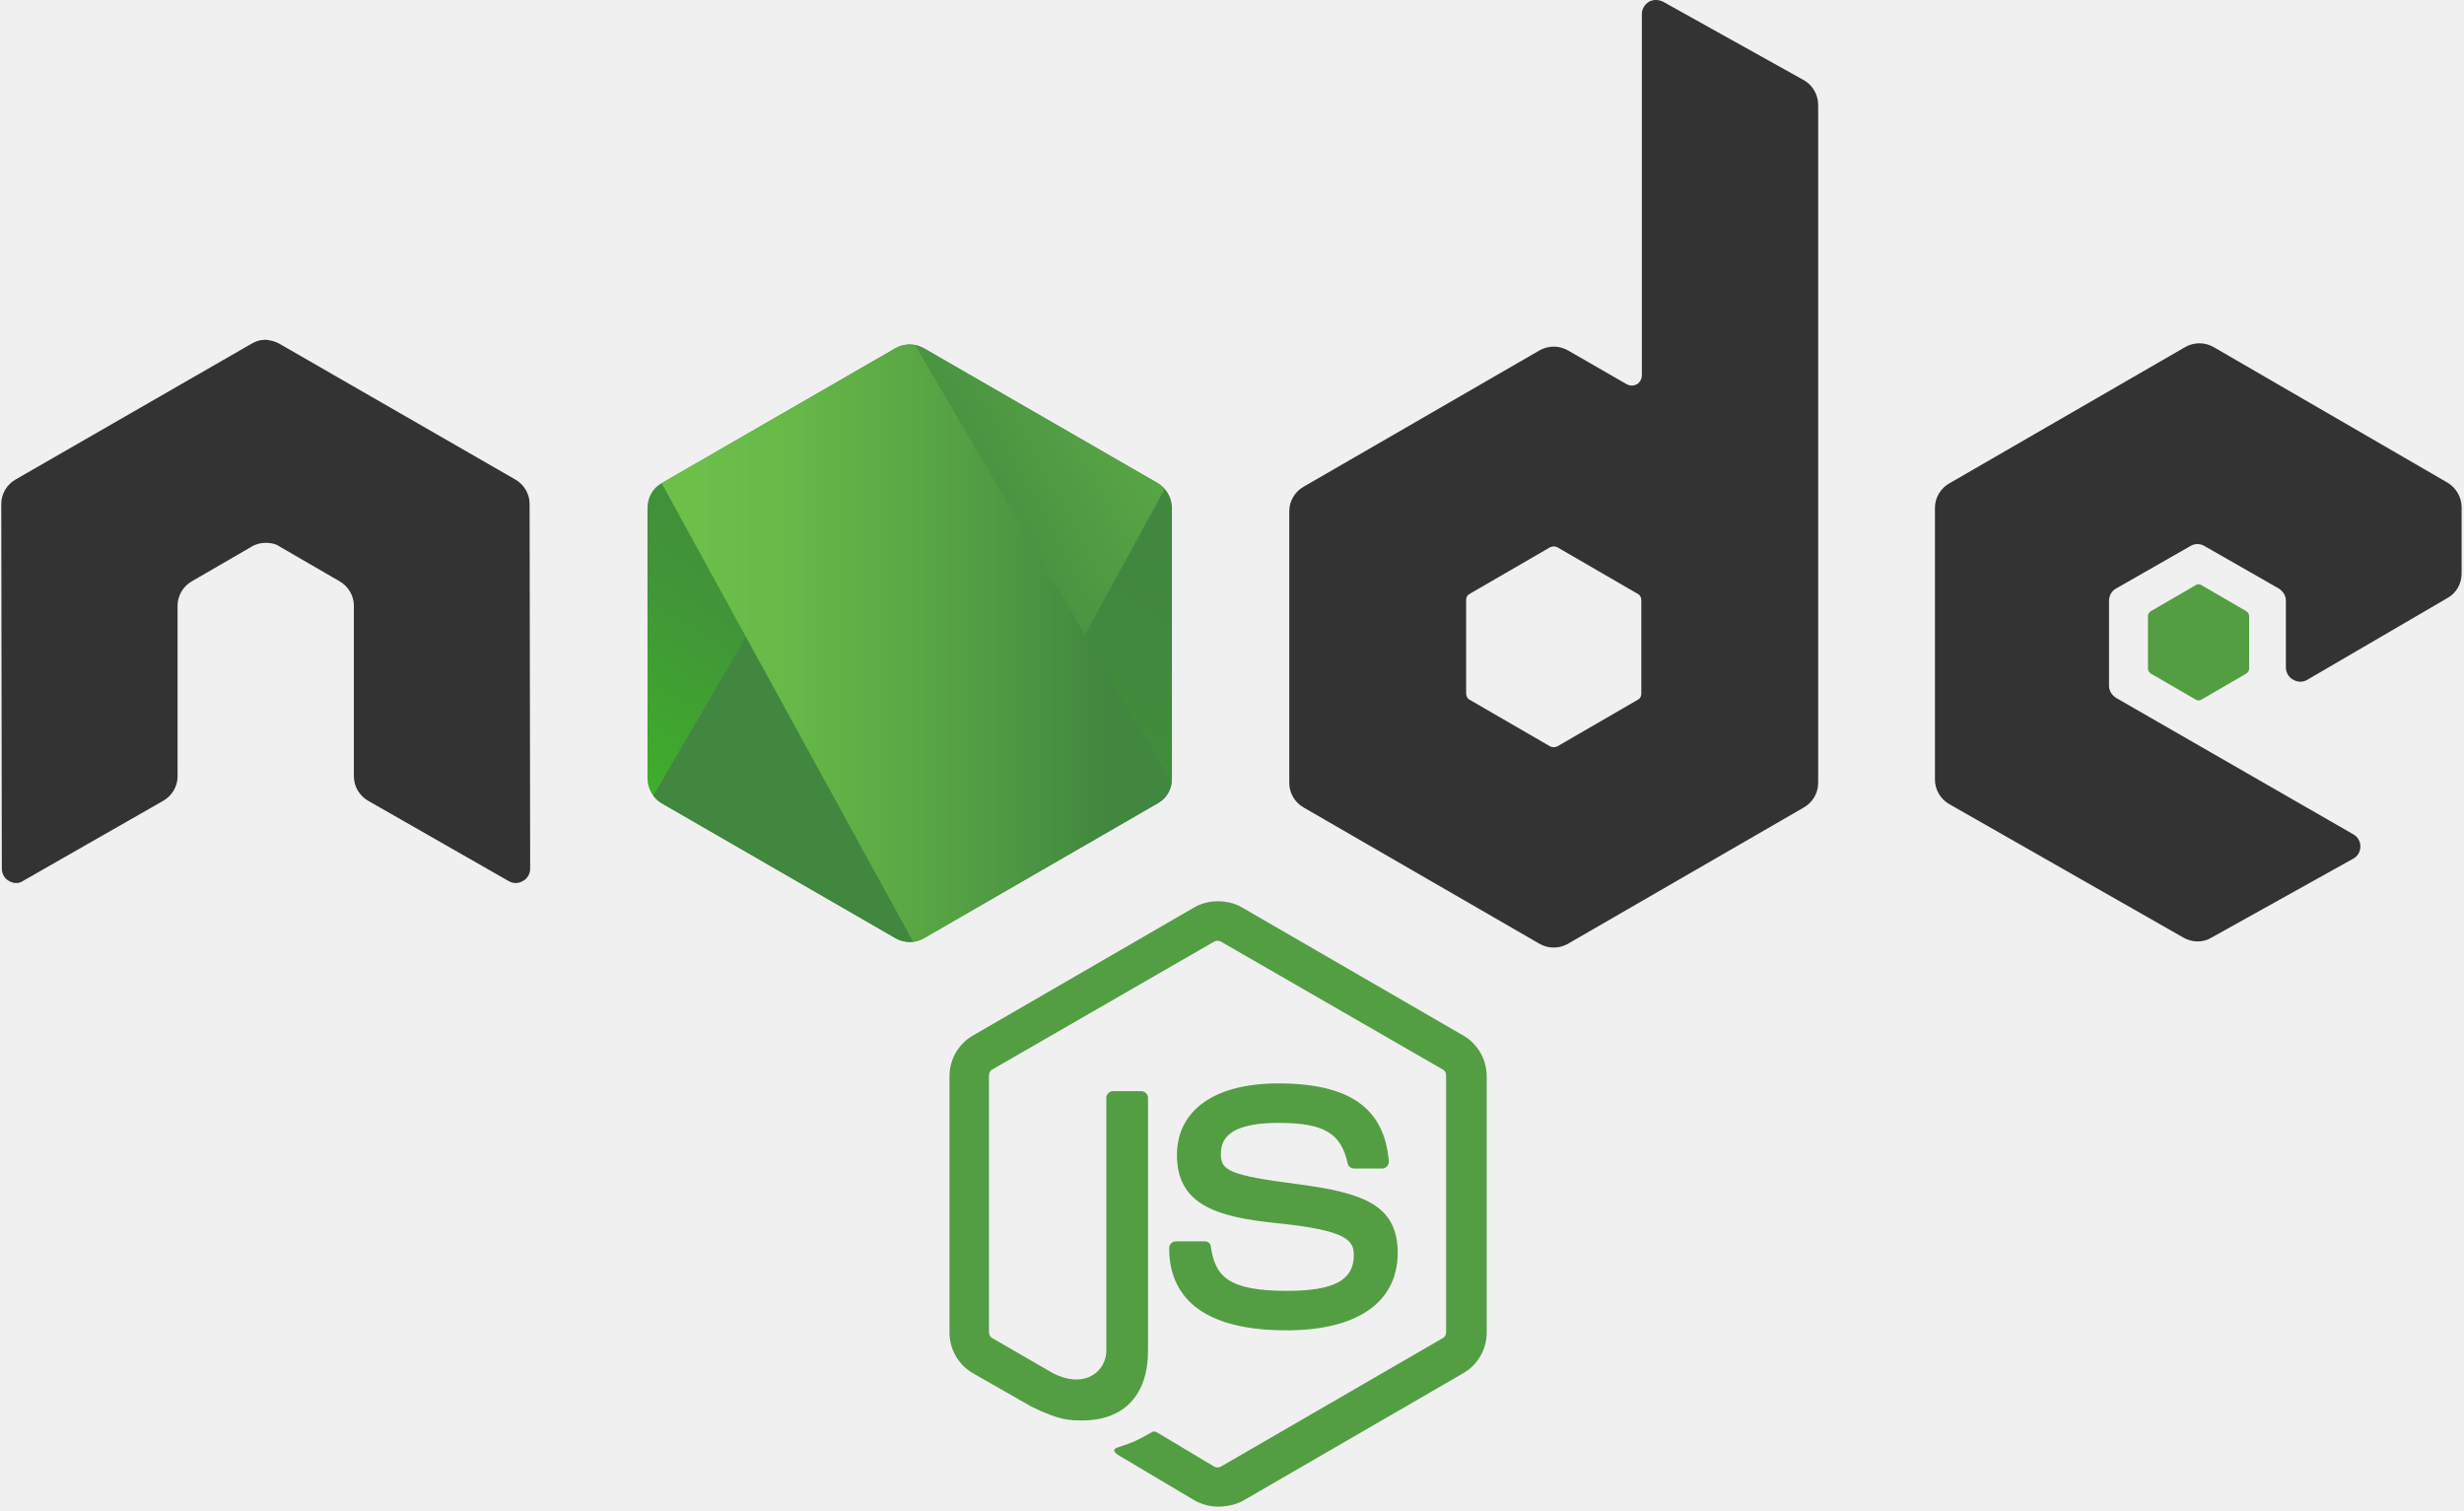
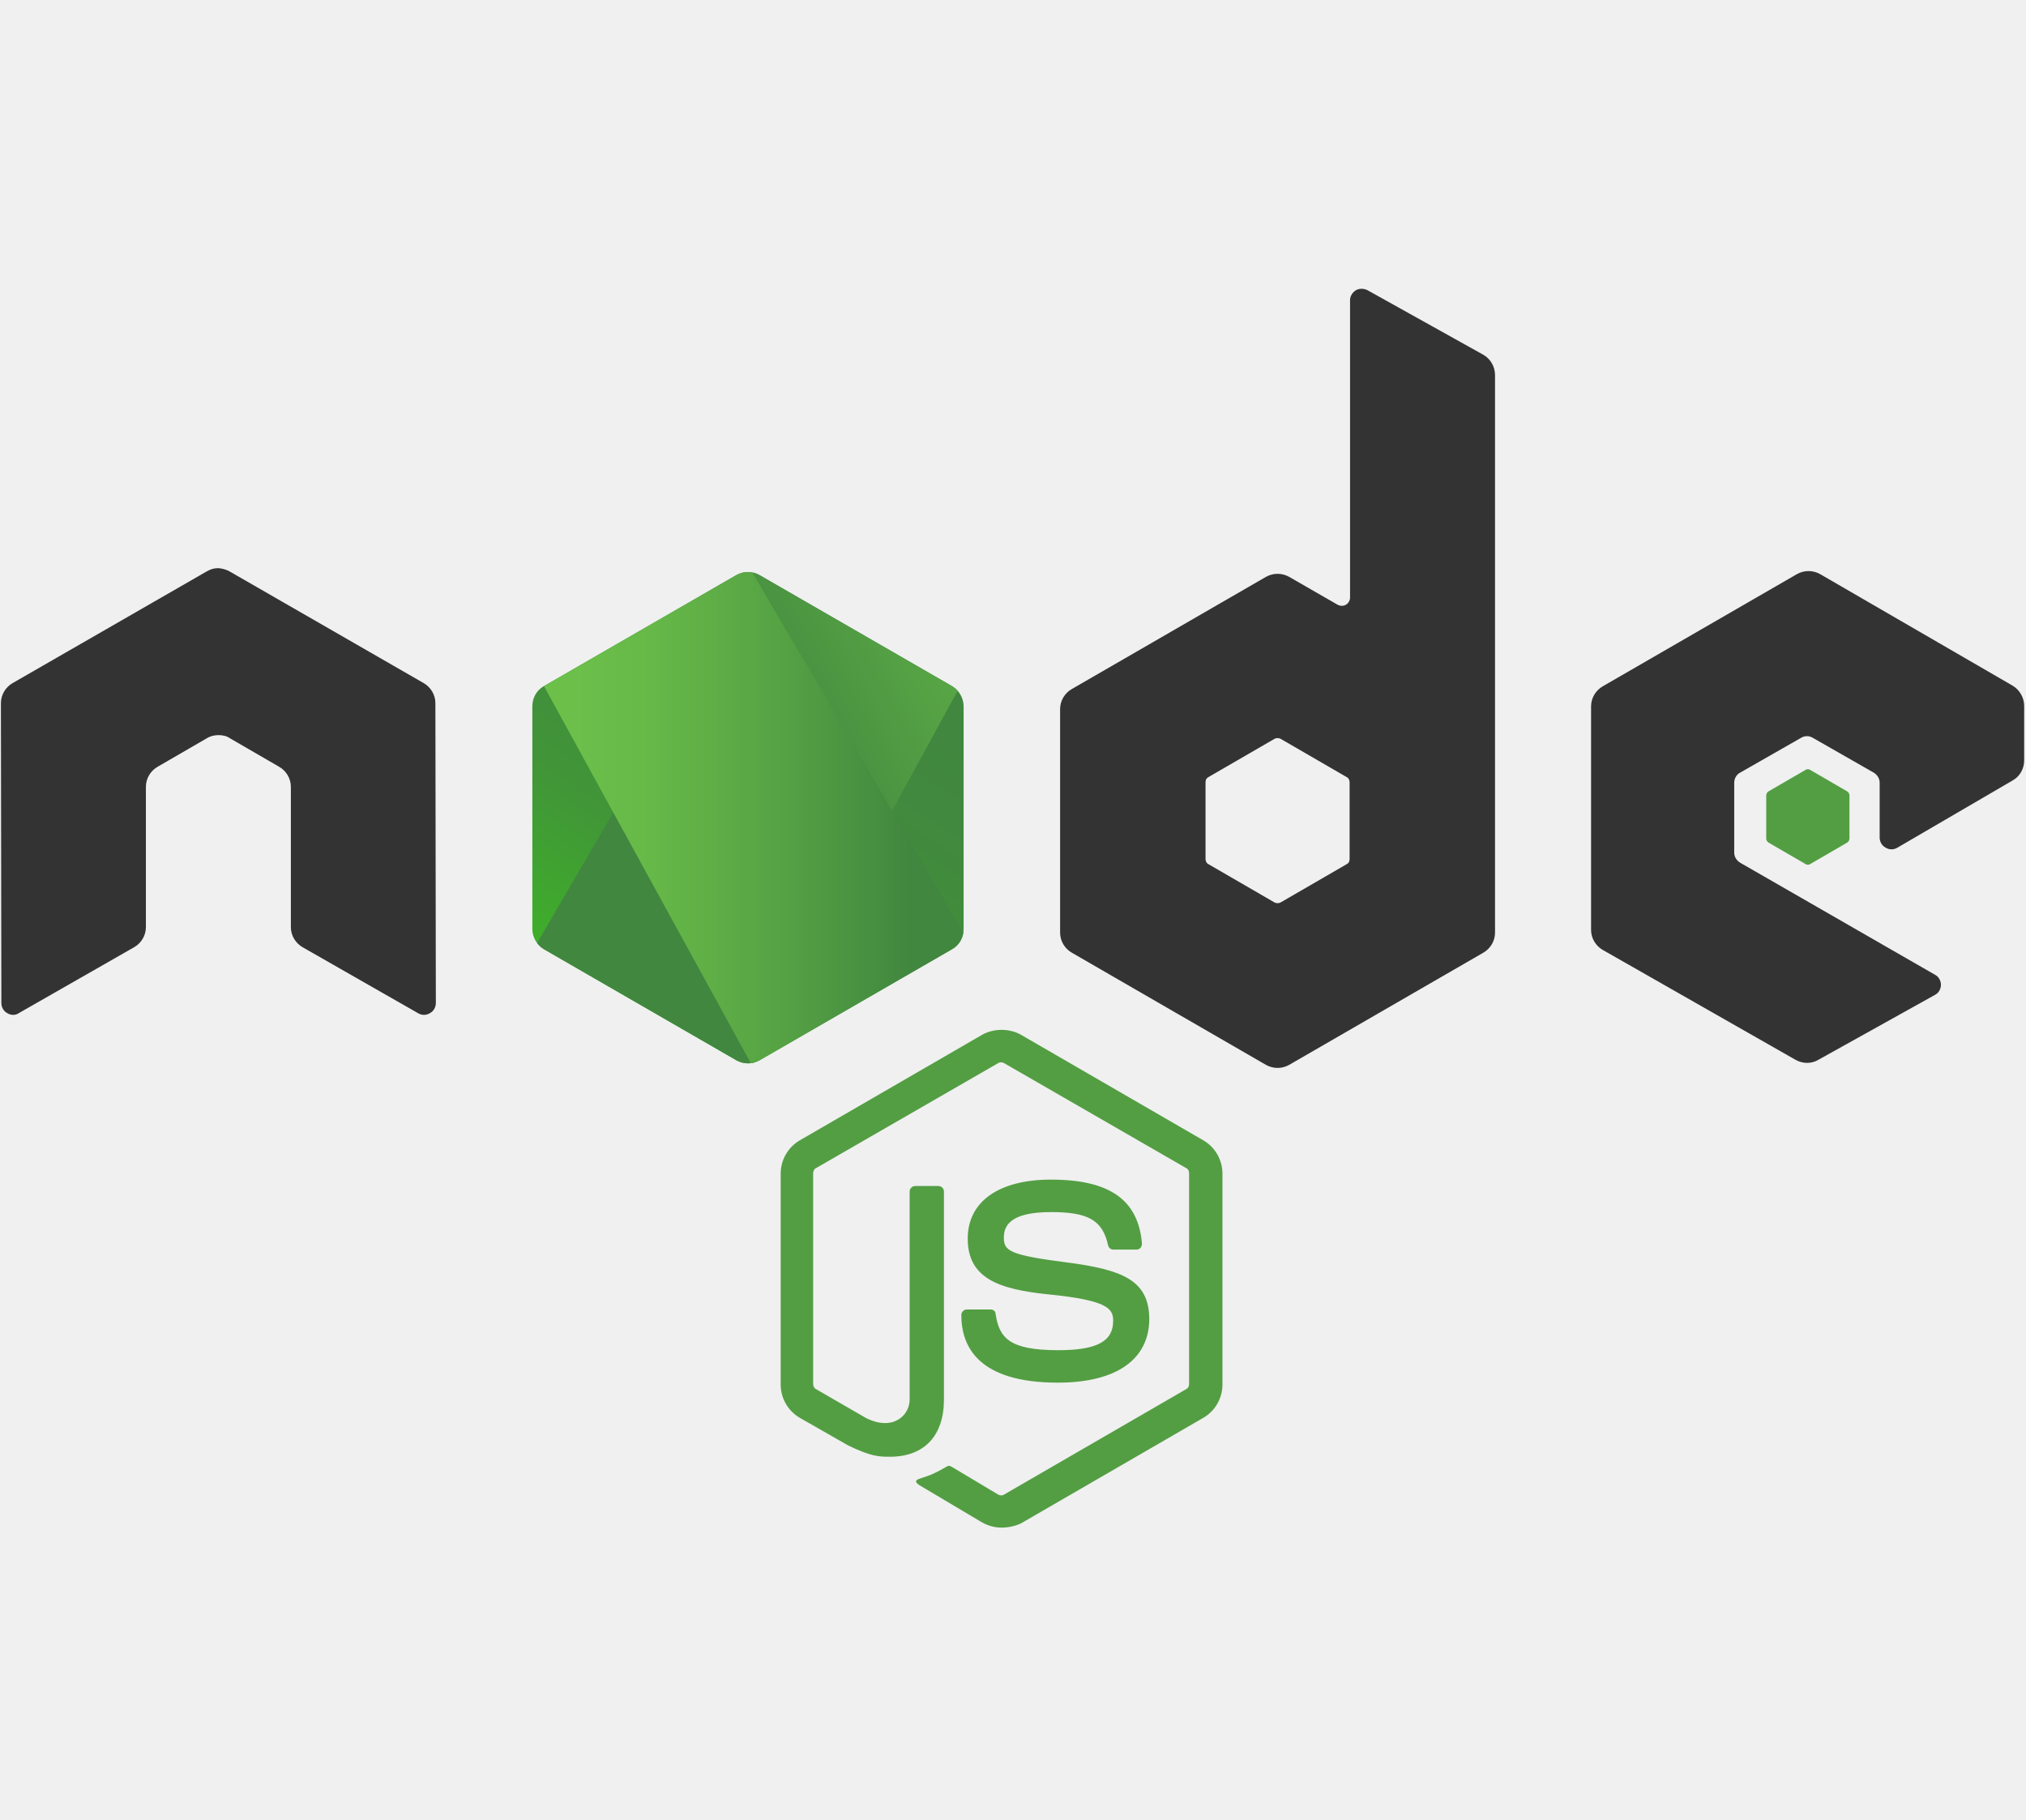
- <svg xmlns="http://www.w3.org/2000/svg" xmlns:xlink="http://www.w3.org/1999/xlink" width="2500" height="1533" viewBox="0 0 512 314" preserveAspectRatio="xMidYMid">
+ <svg xmlns="http://www.w3.org/2000/svg" xmlns:xlink="http://www.w3.org/1999/xlink" width="2500" height="2246" viewBox="0 0 512 314" preserveAspectRatio="xMidYMid">
  <defs>
    <linearGradient x1="68.188%" y1="17.487%" x2="27.823%" y2="89.755%" id="b">
      <stop stop-color="#41873F" offset="0%" />
      <stop stop-color="#418B3D" offset="32.88%" />
      <stop stop-color="#419637" offset="63.52%" />
      <stop stop-color="#3FA92D" offset="93.19%" />
      <stop stop-color="#3FAE2A" offset="100%" />
    </linearGradient>
    <path id="a" d="M57.903 1.85a5.957 5.957 0 0 0-5.894 0L3.352 29.933c-1.85 1.04-2.89 3.005-2.89 5.085v56.286c0 2.08 1.156 4.045 2.89 5.085l48.657 28.085a5.957 5.957 0 0 0 5.894 0l48.658-28.085c1.849-1.04 2.89-3.005 2.89-5.085V35.019c0-2.08-1.157-4.045-2.89-5.085L57.903 1.85z" />
    <linearGradient x1="43.277%" y1="55.169%" x2="159.245%" y2="-18.306%" id="d">
      <stop stop-color="#41873F" offset="13.76%" />
      <stop stop-color="#54A044" offset="40.32%" />
      <stop stop-color="#66B848" offset="71.36%" />
      <stop stop-color="#6CC04A" offset="90.81%" />
    </linearGradient>
    <linearGradient x1="-4413.77%" y1="13.43%" x2="5327.93%" y2="13.43%" id="e">
      <stop stop-color="#6CC04A" offset="9.192%" />
      <stop stop-color="#66B848" offset="28.64%" />
      <stop stop-color="#54A044" offset="59.68%" />
      <stop stop-color="#41873F" offset="86.24%" />
    </linearGradient>
    <linearGradient x1="-4.389%" y1="49.997%" x2="101.499%" y2="49.997%" id="f">
      <stop stop-color="#6CC04A" offset="9.192%" />
      <stop stop-color="#66B848" offset="28.64%" />
      <stop stop-color="#54A044" offset="59.68%" />
      <stop stop-color="#41873F" offset="86.24%" />
    </linearGradient>
    <linearGradient x1="-9713.77%" y1="36.21%" x2="27.93%" y2="36.21%" id="g">
      <stop stop-color="#6CC04A" offset="9.192%" />
      <stop stop-color="#66B848" offset="28.64%" />
      <stop stop-color="#54A044" offset="59.68%" />
      <stop stop-color="#41873F" offset="86.24%" />
    </linearGradient>
    <linearGradient x1="-103.861%" y1="50.275%" x2="100.797%" y2="50.275%" id="h">
      <stop stop-color="#6CC04A" offset="9.192%" />
      <stop stop-color="#66B848" offset="28.64%" />
      <stop stop-color="#54A044" offset="59.68%" />
      <stop stop-color="#41873F" offset="86.24%" />
    </linearGradient>
    <linearGradient x1="130.613%" y1="-211.069%" x2="4.393%" y2="201.605%" id="i">
      <stop stop-color="#41873F" offset="0%" />
      <stop stop-color="#418B3D" offset="32.88%" />
      <stop stop-color="#419637" offset="63.52%" />
      <stop stop-color="#3FA92D" offset="93.19%" />
      <stop stop-color="#3FAE2A" offset="100%" />
    </linearGradient>
  </defs>
  <g fill="none">
    <path d="M253.11 313.094c-1.733 0-3.351-.462-4.854-1.271l-15.371-9.13c-2.312-1.272-1.156-1.734-.462-1.965 3.12-1.04 3.698-1.272 6.934-3.12.347-.232.81-.116 1.156.115l11.789 7.05c.462.231 1.04.231 1.386 0l46.115-26.698c.462-.231.694-.694.694-1.271v-53.28c0-.579-.232-1.04-.694-1.272l-46.115-26.582c-.462-.232-1.04-.232-1.386 0l-46.115 26.582c-.462.231-.694.809-.694 1.271v53.28c0 .463.232 1.04.694 1.272l12.598 7.281c6.819 3.467 11.095-.578 11.095-4.623v-52.587c0-.693.578-1.387 1.387-1.387h5.894c.694 0 1.387.578 1.387 1.387v52.587c0 9.13-4.97 14.447-13.638 14.447-2.658 0-4.738 0-10.633-2.89l-12.135-6.934c-3.005-1.733-4.854-4.97-4.854-8.437v-53.28c0-3.467 1.849-6.704 4.854-8.437l46.114-26.698c2.89-1.618 6.82-1.618 9.709 0l46.114 26.698c3.005 1.733 4.855 4.97 4.855 8.437v53.28c0 3.467-1.85 6.704-4.855 8.437l-46.114 26.698c-1.503.694-3.236 1.04-4.854 1.04zm14.216-36.637c-20.225 0-24.386-9.246-24.386-17.105 0-.694.578-1.387 1.387-1.387h6.01c.693 0 1.271.462 1.271 1.156.925 6.125 3.583 9.13 15.834 9.13 9.708 0 13.87-2.196 13.87-7.397 0-3.005-1.157-5.2-16.297-6.703-12.598-1.272-20.457-4.045-20.457-14.1 0-9.362 7.86-14.91 21.035-14.91 14.793 0 22.075 5.086 23 16.18 0 .348-.116.694-.347 1.041-.232.231-.578.462-.925.462h-6.01c-.578 0-1.156-.462-1.271-1.04-1.387-6.356-4.97-8.437-14.447-8.437-10.633 0-11.905 3.699-11.905 6.472 0 3.352 1.503 4.392 15.834 6.241 14.216 1.85 20.92 4.508 20.92 14.447-.116 10.171-8.437 15.95-23.116 15.95z" fill="#539E43" />
    <path d="M110.028 104.712c0-2.08-1.156-4.046-3.005-5.086l-49.004-28.2c-.81-.463-1.734-.694-2.658-.81h-.463c-.924 0-1.849.347-2.658.81l-49.004 28.2c-1.85 1.04-3.005 3.005-3.005 5.086l.116 75.817c0 1.04.578 2.08 1.502 2.543.925.578 2.08.578 2.89 0l29.125-16.643c1.849-1.04 3.005-3.005 3.005-5.085v-35.482c0-2.08 1.155-4.045 3.005-5.085l12.366-7.166c.925-.578 1.965-.81 3.005-.81 1.04 0 2.08.232 2.89.81l12.366 7.166c1.85 1.04 3.005 3.004 3.005 5.085v35.482c0 2.08 1.156 4.045 3.005 5.085l29.125 16.643c.925.578 2.08.578 3.005 0 .925-.463 1.503-1.503 1.503-2.543l-.116-75.817zM345.571.347c-.924-.463-2.08-.463-2.89 0-.924.578-1.502 1.502-1.502 2.542v75.125c0 .693-.346 1.386-1.04 1.849-.693.346-1.387.346-2.08 0l-12.251-7.05a5.957 5.957 0 0 0-5.895 0l-49.004 28.316c-1.849 1.04-3.005 3.005-3.005 5.085v56.516c0 2.08 1.156 4.046 3.005 5.086l49.004 28.316a5.957 5.957 0 0 0 5.895 0l49.004-28.316c1.849-1.04 3.005-3.005 3.005-5.086V21.844c0-2.196-1.156-4.16-3.005-5.201L345.572.347zm-4.507 143.776c0 .578-.231 1.04-.694 1.271l-16.758 9.708a1.714 1.714 0 0 1-1.503 0l-16.758-9.708c-.463-.231-.694-.809-.694-1.271v-19.417c0-.578.231-1.04.694-1.271l16.758-9.709a1.714 1.714 0 0 1 1.503 0l16.758 9.709c.463.23.694.809.694 1.271v19.417zM508.648 124.244c1.85-1.04 2.89-3.005 2.89-5.086v-13.753c0-2.08-1.156-4.045-2.89-5.085l-48.657-28.2a5.957 5.957 0 0 0-5.894 0l-49.004 28.315c-1.85 1.04-3.005 3.005-3.005 5.086v56.516c0 2.08 1.155 4.045 3.005 5.085l48.657 27.738c1.85 1.04 4.045 1.04 5.779 0L489 178.45c.925-.463 1.503-1.503 1.503-2.543 0-1.04-.578-2.08-1.503-2.543l-49.235-28.316c-.924-.577-1.502-1.502-1.502-2.542v-17.683c0-1.04.578-2.08 1.502-2.543l15.372-8.784a2.821 2.821 0 0 1 3.005 0l15.371 8.784c.925.578 1.503 1.502 1.503 2.543v13.869c0 1.04.578 2.08 1.502 2.542.925.578 2.08.578 3.005 0l29.125-16.99z" fill="#333" />
    <path d="M456.293 121.586a1.05 1.05 0 0 1 1.155 0l9.362 5.432c.347.23.578.577.578 1.04v10.864c0 .462-.231.809-.578 1.04l-9.362 5.432a1.05 1.05 0 0 1-1.155 0l-9.362-5.432c-.347-.231-.578-.578-.578-1.04v-10.864c0-.463.231-.81.578-1.04l9.362-5.432z" fill="#539E43" />
    <g transform="translate(134.068 70.501)">
      <mask id="c" fill="#fff">
        <use xlink:href="#a" />
      </mask>
      <use fill="url(#b)" xlink:href="#a" />
      <g mask="url(#c)">
        <path d="M51.893 1.85L3.121 29.933C1.27 30.974 0 32.94 0 35.02v56.286c0 1.387.578 2.658 1.502 3.698L56.285 1.156c-1.387-.231-3.005-.116-4.392.693zM56.632 125.053c.462-.116.925-.347 1.387-.578l48.773-28.085c1.85-1.04 3.005-3.005 3.005-5.085V35.019c0-1.502-.694-3.005-1.734-4.045l-51.43 94.079z" />
        <path d="M106.676 29.934L57.788 1.85a8.025 8.025 0 0 0-1.503-.578L1.502 95.12a6.082 6.082 0 0 0 1.619 1.387l48.888 28.085c1.387.809 3.005 1.04 4.507.577l51.432-94.078c-.347-.462-.81-.81-1.272-1.156z" fill="url(#d)" />
      </g>
      <g mask="url(#c)">
        <path d="M109.797 91.305V35.019c0-2.08-1.271-4.045-3.12-5.085L57.786 1.85a5.106 5.106 0 0 0-1.848-.693l53.511 91.42c.231-.347.347-.809.347-1.271zM3.12 29.934C1.272 30.974 0 32.94 0 35.02v56.286c0 2.08 1.387 4.045 3.12 5.085l48.889 28.085c1.156.693 2.427.925 3.814.693L3.467 29.818l-.346.116z" />
        <path fill="url(#e)" fill-rule="evenodd" d="M50.391.809l-.693.347h.924l-.231-.347z" transform="translate(0 -9.246)" />
        <path d="M106.792 105.636c1.387-.809 2.427-2.196 2.89-3.698L56.053 10.402c-1.387-.231-2.89-.116-4.16.693L3.351 39.065l52.355 95.465a8.057 8.057 0 0 0 2.196-.693l48.889-28.2z" fill="url(#f)" fill-rule="evenodd" transform="translate(0 -9.246)" />
        <path fill="url(#g)" fill-rule="evenodd" d="M111.3 104.712l-.347-.578v.809l.346-.231z" transform="translate(0 -9.246)" />
        <path d="M106.792 105.636l-48.773 28.085a6.973 6.973 0 0 1-2.196.693l.925 1.734 54.089-31.32v-.694l-1.387-2.312c-.231 1.618-1.271 3.005-2.658 3.814z" fill="url(#h)" fill-rule="evenodd" transform="translate(0 -9.246)" />
        <path d="M106.792 105.636l-48.773 28.085a6.973 6.973 0 0 1-2.196.693l.925 1.734 54.089-31.32v-.694l-1.387-2.312c-.231 1.618-1.271 3.005-2.658 3.814z" fill="url(#i)" fill-rule="evenodd" transform="translate(0 -9.246)" />
      </g>
    </g>
  </g>
</svg>
